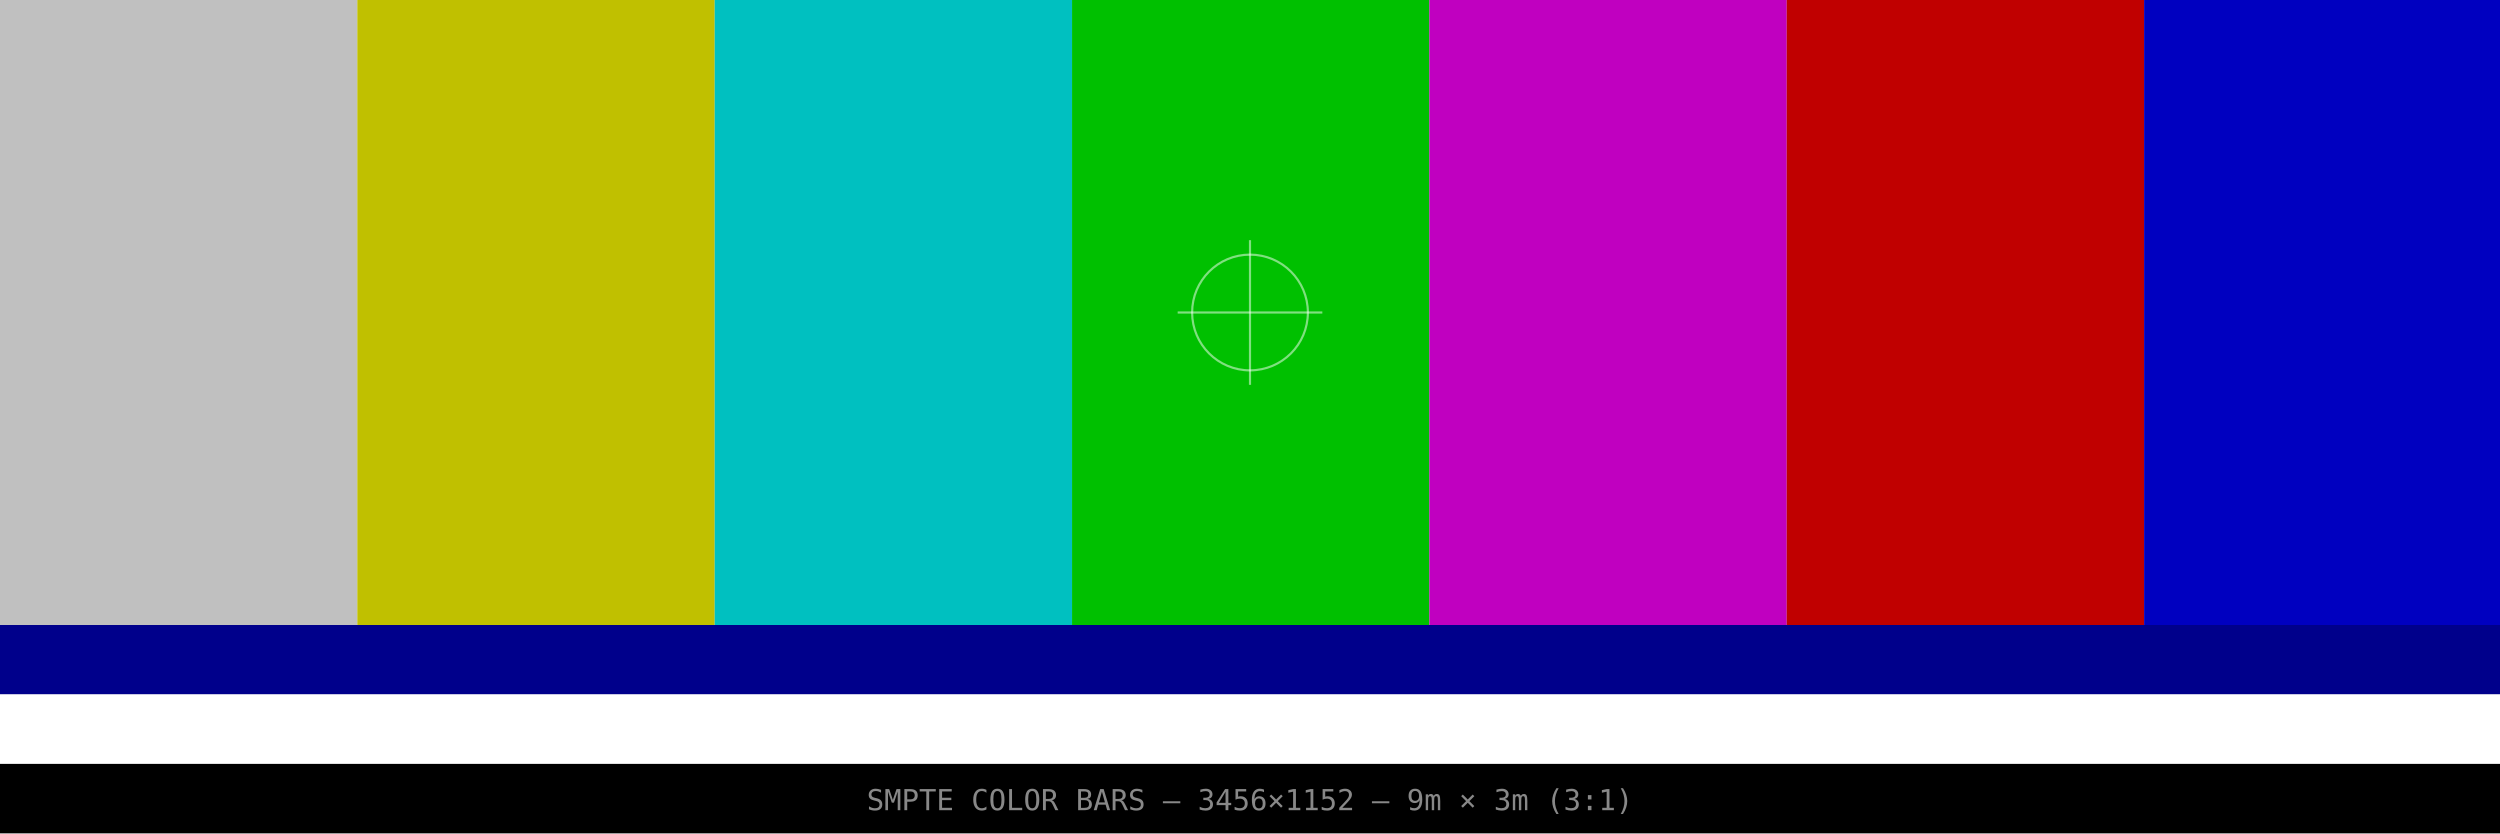
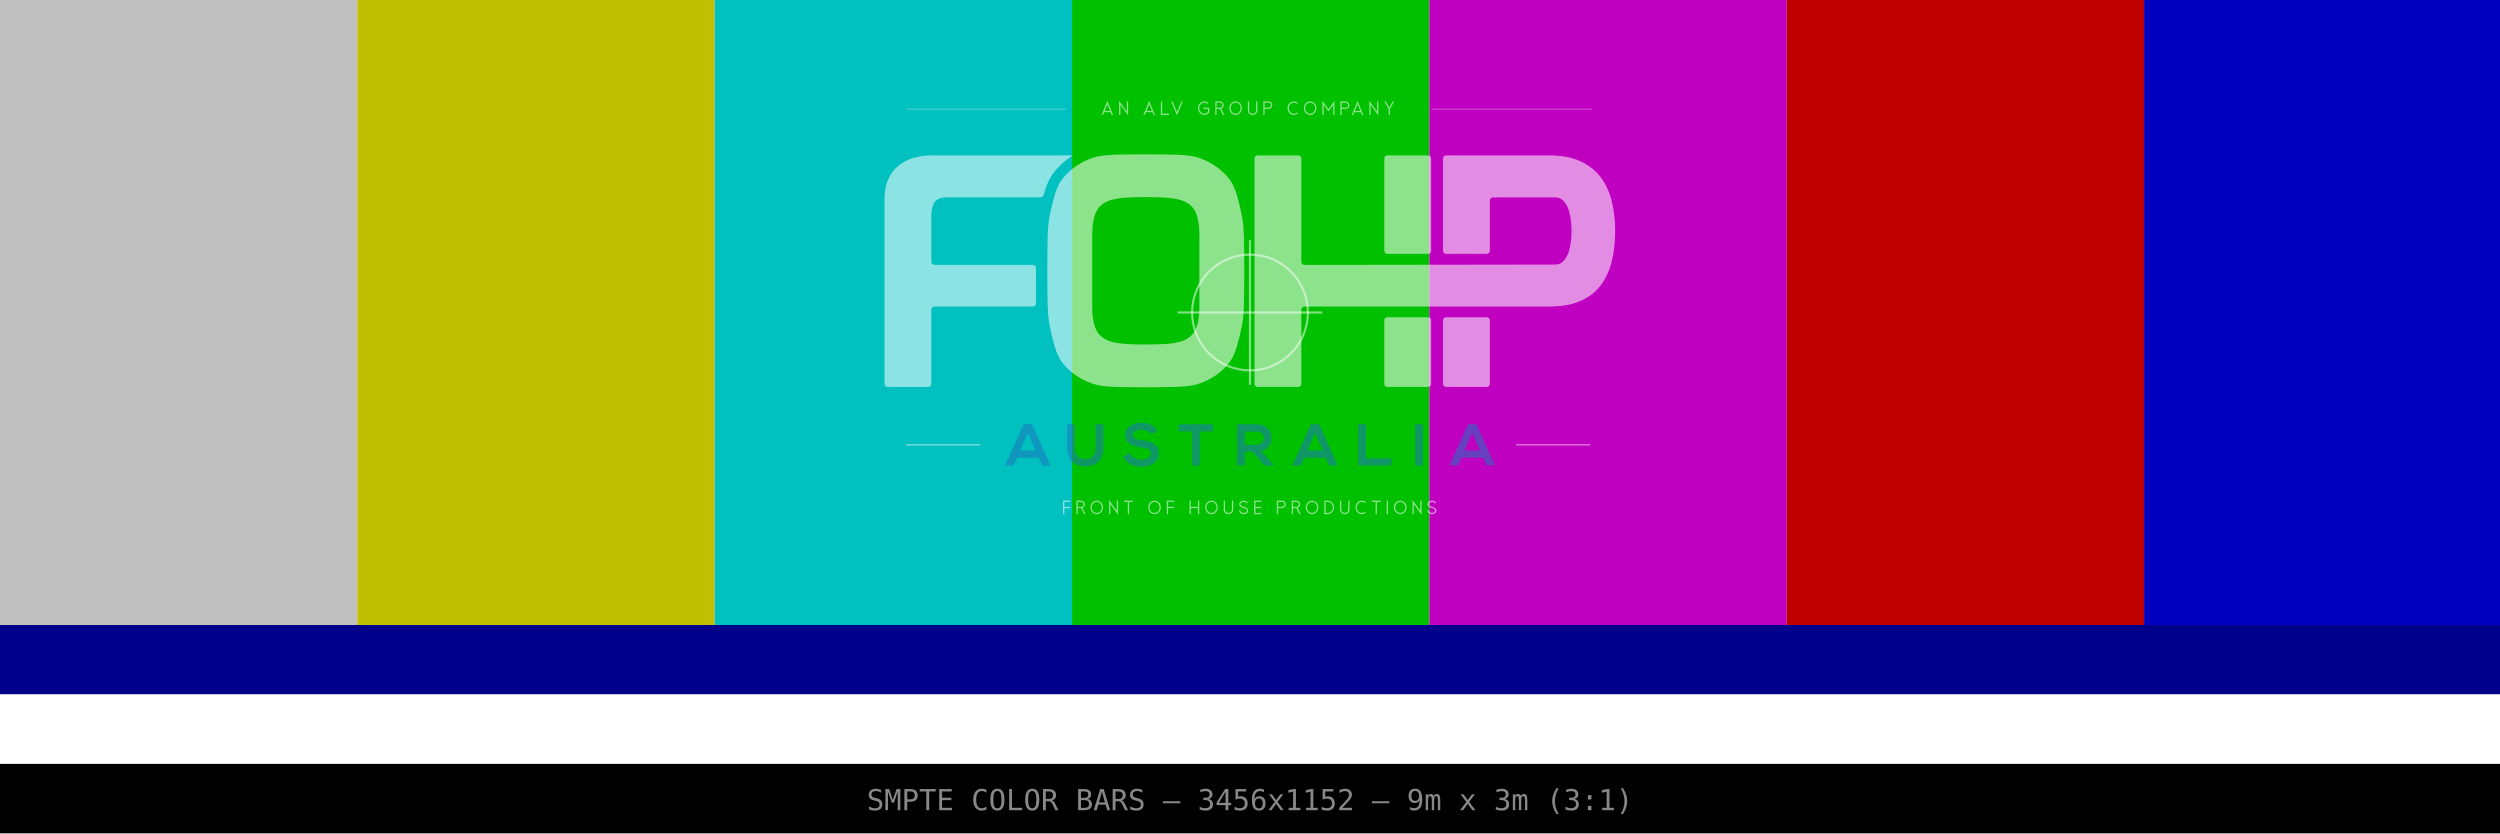
<svg xmlns="http://www.w3.org/2000/svg" viewBox="0 0 3456 1152" width="3456" height="1152">
  <rect x="0" y="0" width="494" height="864" fill="#c0c0c0" />
  <rect x="494" y="0" width="494" height="864" fill="#c0c000" />
  <rect x="988" y="0" width="494" height="864" fill="#00c0c0" />
  <rect x="1482" y="0" width="494" height="864" fill="#00c000" />
  <rect x="1976" y="0" width="494" height="864" fill="#c000c0" />
  <rect x="2470" y="0" width="494" height="864" fill="#c00000" />
  <rect x="2964" y="0" width="492" height="864" fill="#0000c0" />
  <rect x="0" y="864" width="3456" height="96" fill="#00008b" />
  <rect x="0" y="960" width="3456" height="96" fill="#ffffff" />
  <rect x="0" y="1056" width="3456" height="96" fill="#000000" />
+   <svg x="728" y="0" width="2000" height="864" viewBox="0 0 1920 1080" overflow="visible" opacity="0.55">
+     <defs>
+       <style>.lt1{fill:#fff;}.lt2,.lt3{fill:#1b75bb;}.lt3,.lt4,.lt5{stroke:#fff;stroke-miterlimit:10;}.lt3,.lt4{stroke-width:2px;}.lt4,.lt5{fill:none;}</style>
+     </defs>
+     <rect class="lt1" x="1192.13" y="268.52" width="80.92" height="170.17" rx="5.31" />
+     <rect class="lt1" x="1192.13" y="548.18" width="80.92" height="120.46" rx="5.31" />
+     <rect class="lt1" x="1293.56" y="548.18" width="80.92" height="120.46" rx="5.31" />
+     <path class="lt1" d="M409.32,268.52a104.84,104.84,0,0,0-32.09,4.74,74.48,74.48,0,0,0-25.67,13.95,63.11,63.11,0,0,0-17,23.16q-6.15,14-6.14,32.93v320a5.31,5.31,0,0,0,5.31,5.31H404a5.31,5.31,0,0,0,5.31-5.31V535a5.3,5.3,0,0,1,5.3-5.31H584.87a5.31,5.31,0,0,0,5.31-5.31V463a5.31,5.31,0,0,0-5.31-5.31H414.62a5.3,5.3,0,0,1-5.3-5.31v-80.1q0-15.07,5.86-23.16t20.92-8.09H598.24a5.31,5.31,0,0,0,5.12-3.94q.76-2.78,1.54-5.45c3.81-13.14,9.13-24.31,15.79-33.2l.07-.09.07-.1a125.83,125.83,0,0,1,31.32-28.56c.64-.42,1.3-.81,2-1.21Z" />
+     <path class="lt1" d="M946.36,561.59q2.67-14.46,3.21-37.47t.54-54.58v-3.21q0-31.57-.54-54.59t-3.21-37.46q-4.29-20.86-9.09-37.46t-12.85-27.29a106.66,106.66,0,0,0-26.76-24.35,107.76,107.76,0,0,0-34.25-14.72q-12.84-2.67-33.71-3.21t-49.77-.54q-28.89,0-49.77.54t-33.71,3.21a107.66,107.66,0,0,0-34.25,14.72,106.49,106.49,0,0,0-26.76,24.35q-8,10.71-12.84,27.29t-9.1,37.46q-2.68,14.45-3.21,37.46t-.54,54.59v3.21q0,31.59.54,54.58t3.21,37.47q4.28,20.86,9.1,37.46t12.84,27.29a106.49,106.49,0,0,0,26.76,24.35,107.89,107.89,0,0,0,34.25,14.72q12.84,2.67,33.71,3.21t49.77.53q28.91,0,49.77-.53t33.71-3.21a108,108,0,0,0,34.25-14.72,106.66,106.66,0,0,0,26.76-24.35q8-10.7,12.85-27.29T946.36,561.59Zm-73.85-32.11q0,28.37-8,42.54t-27.3,19a137.67,137.67,0,0,1-25.69,3.48q-15,.79-31.57.8t-31.57-.8A137.43,137.43,0,0,1,722.67,591q-19.26-4.82-27.29-19t-8-42.54V406.39q0-28.35,8-42.54t27.29-19a137.43,137.43,0,0,1,25.69-3.48q15-.8,31.57-.8t31.57.8a137.67,137.67,0,0,1,25.69,3.48q19.27,4.81,27.3,19t8,42.54Z" />
+     <path class="lt1" d="M1584.86,346.65q-6.15-24-19.53-41.3t-35.16-27.06q-21.76-9.77-53-9.77H1298.87a5.31,5.31,0,0,0-5.31,5.31V433.38a5.31,5.31,0,0,0,5.31,5.31h70.3a5.31,5.31,0,0,0,5.31-5.31v-87a5.3,5.3,0,0,1,5.3-5.31h106.86q10,0,15.91,7a45.29,45.29,0,0,1,8.65,16.47,98,98,0,0,1,3.63,19.25q.83,9.76.83,15.35t-.83,15.34a97.55,97.55,0,0,1-3.63,19.25,45.2,45.2,0,0,1-8.65,16.47q-5.86,7-15.91,7l-432.62.58a5.3,5.3,0,0,1-5.31-5.31V273.83a5.31,5.31,0,0,0-5.31-5.31H973.1a5.31,5.31,0,0,0-5.31,5.31V663.34a5.31,5.31,0,0,0,5.31,5.31h70.3a5.31,5.31,0,0,0,5.31-5.31V535a5.3,5.3,0,0,1,5.3-5.31h423.15q31.24,0,53-9.21T1565.33,494q13.39-17.28,19.53-41.29t6.14-53.57A211.49,211.49,0,0,0,1584.86,346.65Z" />
+     <path class="lt2" d="M1000.8,804.35h-16l-20.75-23.79H951.18v23.79H937.76V733.08c11.28,0,22.57.1,33.86.1,16.77.1,25.62,11.28,25.62,23.59,0,9.76-4.47,19.62-18,22.37l21.56,24.3Zm-49.62-58.67v22.78h20.44c8.54,0,12.2-5.69,12.2-11.39s-3.76-11.39-12.2-11.39Z" />
+     <path class="lt2" d="M859.72,745.38H837.15v-12.2h58.56v12.2H873.14v59H859.72Z" />
+     <path class="lt2" d="M1245.36,804.35V733.18h13.32v71.17Z" />
+     <path class="lt2" d="M789.26,750.36c-2.44-4.07-9.15-7.93-16.88-7.93-10,0-14.75,4.17-14.75,9.46,0,6.2,7.32,7.93,15.86,8.94,14.85,1.83,28.68,5.7,28.68,22.68,0,15.86-14,22.67-29.9,22.67-14.53,0-25.72-4.47-31-17.49l11.19-5.79c3.15,7.83,11.39,11.29,20,11.29,8.44,0,16.37-3,16.37-10.68,0-6.71-7-9.46-16.47-10.47-14.54-1.73-28-5.6-28-21.56,0-14.64,14.44-20.64,27.56-20.74,11.08,0,22.57,3.15,28,14.13Z" />
+     <path class="lt2" d="M594.68,790.93H557.47l-6.1,13.42H536.82l31.93-71.17h14.64l31.93,71.17H600.68Zm-18.61-42.8-13.22,30.29h26.44Z" />
+     <path class="lt2" d="M706.43,733.28v40.77c0,21.05-12.91,31.83-30.81,31.83-17.08,0-31.62-10.37-31.62-31.83V733.28h13.32v40.77c0,12.81,7.32,19.63,18.41,19.63s17.38-7.43,17.38-19.63V733.28Z" />
+     <path class="lt2" d="M1091.08,790.93h-37.22l-6.1,13.42h-14.54l31.93-71.17h14.64l31.93,71.17h-14.65Zm-18.61-42.8-13.22,30.29h26.44Z" />
+     <path class="lt2" d="M1147.1,792.15v-59h13.43v59H1204v12.2l-56.93-.11" />
+     <path class="lt2" d="M1362.66,790.93h-37.22l-6.1,13.42H1304.8l31.92-71.17h14.65l31.92,71.17h-14.64Zm-18.61-42.8-13.22,30.29h26.43Z" />
+     <line class="lt3" x1="493.96" y1="768.68" x2="365.37" y2="768.68" />
+     <line class="lt4" x1="1548.14" y1="768.68" x2="1419.55" y2="768.68" />
+     <path class="lt1" d="M723.52,198.68h-2.44l-2-4.79H707.93l-2,4.79h-2.45l10-24.24Zm-14.66-7h9.32l-4.66-11.32Z" />
+     <path class="lt1" d="M749.4,175.21v24.46L736,181.16v17.52h-2.25V174.21l13.37,18.52V175.21Z" />
+     <path class="lt1" d="M795.72,198.68h-2.44l-2-4.79H780.13l-2,4.79h-2.44l10-24.24Zm-14.66-7h9.33l-4.66-11.32Z" />
+     <path class="lt1" d="M808.23,175.21v21.22H820v2.25H806V175.21Z" />
+     <path class="lt1" d="M826.3,175.21l7.55,18.36,7.56-18.36h2.44l-10,24.24-10-24.24Z" />
+     <path class="lt1" d="M887.67,177.59l.38.29-1.45,1.73-.35-.29a8.13,8.13,0,0,0-11.28.9,10.15,10.15,0,0,0,0,13.43,8,8,0,0,0,6.14,2.78,7.73,7.73,0,0,0,3.45-.81,8.62,8.62,0,0,0,2.91-2.28v-5.11h-8V186h10.25v8.13l-.09.16a11.14,11.14,0,0,1-3.8,3.23,10,10,0,0,1-4.72,1.18,10.24,10.24,0,0,1-5.52-1.58,11.19,11.19,0,0,1-4-4.27,12.75,12.75,0,0,1,0-11.77,11.22,11.22,0,0,1,4-4.28,10.34,10.34,0,0,1,12.08.81Z" />
+     <path class="lt1" d="M908.11,175.21a6.23,6.23,0,0,1,4.57,1.91,6.56,6.56,0,0,1,.67,8.42,6.2,6.2,0,0,1-3.18,2.34l5.69,10.8h-2.57l-5.47-10.45h-5.56v10.45H900V175.21ZM902.26,186h5.14l1.39-.07a4.14,4.14,0,0,0,2.52-1.43,4,4,0,0,0,1-2.75,4.15,4.15,0,0,0-1.24-3,4,4,0,0,0-3-1.25h-5.85Z" />
+     <path class="lt1" d="M944.57,181.06a12.75,12.75,0,0,1,0,11.77,11.19,11.19,0,0,1-4,4.27,10.36,10.36,0,0,1-11,0,11.19,11.19,0,0,1-4-4.27,12.75,12.75,0,0,1,0-11.77,11.22,11.22,0,0,1,4-4.28,10.42,10.42,0,0,1,11,0A11.22,11.22,0,0,1,944.57,181.06Zm-18.13,5.88a9.53,9.53,0,0,0,2.54,6.72,8.15,8.15,0,0,0,12.24,0,10.16,10.16,0,0,0,0-13.44,8.17,8.17,0,0,0-12.24,0A9.57,9.57,0,0,0,926.44,186.94Z" />
+     <path class="lt1" d="M958.55,175.21v15.85a4.91,4.91,0,0,0,1.75,3.77,6,6,0,0,0,4.23,1.6,6,6,0,0,0,4.21-1.6,5,5,0,0,0,1.74-3.84V175.21h2.25V191a7.13,7.13,0,0,1-2.41,5.41,8.64,8.64,0,0,1-11.61,0A7.13,7.13,0,0,1,956.3,191V175.21Z" />
+     <path class="lt1" d="M992.05,175.21h0a6.23,6.23,0,0,1,4.57,1.91,6.54,6.54,0,0,1,0,9.2,6.23,6.23,0,0,1-4.57,1.91h-6.82v10.45H983V175.21ZM985.26,186h6.82a4,4,0,0,0,3-1.26,4.08,4.08,0,0,0,1.24-3,4.15,4.15,0,0,0-1.24-3,4.06,4.06,0,0,0-3-1.25h-6.79Z" />
+     <path class="lt1" d="M1042.36,177.59l.38.29-1.44,1.73-.36-.29a8.13,8.13,0,0,0-11.28.9,10.16,10.16,0,0,0,0,13.44,8.1,8.1,0,0,0,11.28.9l.36-.29,1.44,1.71-.38.32a10.3,10.3,0,0,1-12.07.8,11,11,0,0,1-4-4.27,12.67,12.67,0,0,1,0-11.77,11.06,11.06,0,0,1,4-4.28,10.33,10.33,0,0,1,12.07.81Z" />
+     <path class="lt1" d="M1073.38,181.06a12.67,12.67,0,0,1,0,11.77,11.11,11.11,0,0,1-4,4.27,10.35,10.35,0,0,1-11,0,11,11,0,0,1-4-4.27,12.67,12.67,0,0,1,0-11.77,11.06,11.06,0,0,1,4-4.28,10.4,10.4,0,0,1,11,0A11.14,11.14,0,0,1,1073.38,181.06Zm-18.13,5.88a9.58,9.58,0,0,0,2.54,6.72,8.16,8.16,0,0,0,12.25,0,10.16,10.16,0,0,0,0-13.44,8.18,8.18,0,0,0-12.25,0A9.61,9.61,0,0,0,1055.25,186.94Z" />
+     <path class="lt1" d="M1095.53,188.65,1106,174.21v24.47h-2.25V181.16l-8.17,11.31-8.17-11.31v17.52h-2.25V174.21Z" />
+     <path class="lt1" d="M1125.27,175.21h0a6.19,6.19,0,0,1,4.56,1.91,6.52,6.52,0,0,1,0,9.2,6.19,6.19,0,0,1-4.56,1.91h-6.82v10.45h-2.25V175.21ZM1118.48,186h6.82a4,4,0,0,0,3-1.26,4.08,4.08,0,0,0,1.24-3,4.15,4.15,0,0,0-1.24-3,4.06,4.06,0,0,0-3-1.25h-6.79Z" />
+     <path class="lt1" d="M1155.9,198.68h-2.44l-2-4.79h-11.19l-2,4.79h-2.44l10-24.24Zm-14.66-7h9.33l-4.66-11.32Z" />
+     <path class="lt1" d="M1181.78,175.21v24.46l-13.37-18.51v17.52h-2.25V174.21l13.37,18.52V175.21Z" />
+     <path class="lt1" d="M1194.61,175.21l6,10.64,6-10.64h2.61l-7.49,13.24v10.23h-2.25V188.45L1192,175.21Z" />
+     <path class="lt1" d="M649.79,865.06v2.25H639.18v8.52h10.61v2.25H639.18v10.45h-2.25V865.06Z" />
+     <path class="lt1" d="M668.17,865.06a6.2,6.2,0,0,1,4.57,1.92,6.53,6.53,0,0,1,.67,8.42,6.24,6.24,0,0,1-3.18,2.33l5.69,10.8h-2.57l-5.47-10.45h-5.56v10.45h-2.25V865.06Zm-5.85,10.77h5.15l1.38-.06a4.14,4.14,0,0,0,2.52-1.43,4.06,4.06,0,0,0,1-2.75,4.15,4.15,0,0,0-1.24-3,4,4,0,0,0-3-1.26h-5.85Z" />
+     <path class="lt1" d="M704.63,870.91a12.67,12.67,0,0,1,0,11.77,11.14,11.14,0,0,1-4,4.28,10.42,10.42,0,0,1-11,0,11.22,11.22,0,0,1-4-4.28,12.75,12.75,0,0,1,0-11.77,11.19,11.19,0,0,1,4-4.27,10.36,10.36,0,0,1,11,0A11.11,11.11,0,0,1,704.63,870.91ZM686.5,876.8a9.57,9.57,0,0,0,2.54,6.72,8.18,8.18,0,0,0,12.25,0,10.16,10.16,0,0,0,0-13.44,8.16,8.16,0,0,0-12.25,0A9.53,9.53,0,0,0,686.5,876.8Z" />
+     <path class="lt1" d="M732,865.06v24.47L718.61,871v17.52h-2.25V864.07l13.38,18.51V865.06Z" />
+     <path class="lt1" d="M757.77,865.06v2.25h-6.65v21.22h-2.26V867.31h-6.62v-2.25Z" />
+     <path class="lt1" d="M804.48,870.91a12.67,12.67,0,0,1,0,11.77,11.22,11.22,0,0,1-4,4.28,10.42,10.42,0,0,1-11,0,11.22,11.22,0,0,1-4-4.28,12.75,12.75,0,0,1,0-11.77,11.19,11.19,0,0,1,4-4.27,10.36,10.36,0,0,1,11,0A11.19,11.19,0,0,1,804.48,870.91Zm-18.13,5.89a9.57,9.57,0,0,0,2.54,6.72,8.18,8.18,0,0,0,12.25,0,10.16,10.16,0,0,0,0-13.44,8.16,8.16,0,0,0-12.25,0A9.53,9.53,0,0,0,786.35,876.8Z" />
+     <path class="lt1" d="M829.07,865.06v2.25H818.46v8.52h10.61v2.25H818.46v10.45h-2.25V865.06Z" />
+     <path class="lt1" d="M857.68,865.06v10.77H870V865.06h2.25v23.47H870V878.08H857.68v10.45h-2.25V865.06Z" />
+     <path class="lt1" d="M902.88,870.91a12.67,12.67,0,0,1,0,11.77,11.14,11.14,0,0,1-4,4.28,10.4,10.4,0,0,1-11,0,11.06,11.06,0,0,1-4-4.28,12.67,12.67,0,0,1,0-11.77,11,11,0,0,1,4-4.27,10.35,10.35,0,0,1,11,0A11.11,11.11,0,0,1,902.88,870.91Zm-18.13,5.89a9.61,9.61,0,0,0,2.54,6.72,8.18,8.18,0,0,0,12.25,0,10.16,10.16,0,0,0,0-13.44,8.16,8.16,0,0,0-12.25,0A9.58,9.58,0,0,0,884.75,876.8Z" />
+     <path class="lt1" d="M916.87,865.06v15.85a4.93,4.93,0,0,0,1.75,3.78,6.4,6.4,0,0,0,8.44,0,5,5,0,0,0,1.73-3.84V865.06H931v15.82a7.11,7.11,0,0,1-2.41,5.42,8.66,8.66,0,0,1-11.6,0,7.15,7.15,0,0,1-2.41-5.45V865.06Z" />
+     <path class="lt1" d="M953.08,865.93a6.82,6.82,0,0,1,2.81,2.35l.26.38-1.8,1.35-.29-.45a4.62,4.62,0,0,0-2-1.62,7,7,0,0,0-3-.63,6.38,6.38,0,0,0-3.91,1.19,3.44,3.44,0,0,0-1.59,2.77,3.05,3.05,0,0,0,.76,2,5.13,5.13,0,0,0,2.1,1.48c.32.13.73.27,1.22.42,1.18.38,1.85.61,2,.67s.41.15.74.26l.67.22,1.38.49a7.46,7.46,0,0,1,3.2,2.26,5.12,5.12,0,0,1,1.21,3.3,5.42,5.42,0,0,1-2.3,4.42,9.28,9.28,0,0,1-10.93,0,5.42,5.42,0,0,1-2.3-4.42v-.49h2.25v.49a3.41,3.41,0,0,0,1.59,2.76,7.07,7.07,0,0,0,7.85,0,3.41,3.41,0,0,0,1.59-2.76,3.11,3.11,0,0,0-.71-1.92,4.92,4.92,0,0,0-2-1.46l-1.45-.51-1.25-.42-2.09-.71-1.16-.38a7.61,7.61,0,0,1-3.36-2.27,5.16,5.16,0,0,1-1.27-3.39,5.41,5.41,0,0,1,2.3-4.42,8.62,8.62,0,0,1,5.45-1.79A9.12,9.12,0,0,1,953.08,865.93Z" />
+     <path class="lt1" d="M980,865.06v2.25H969.36v8.52H980v2.25H969.36v8.2H980v2.25H967.11V865.06Z" />
+     <path class="lt1" d="M1015.37,865.06h0A6.17,6.17,0,0,1,1020,867a6.51,6.51,0,0,1,0,9.19,6.16,6.16,0,0,1-4.56,1.91h-6.82v10.45h-2.25V865.06Zm-6.79,10.77h6.82a4,4,0,0,0,3-1.25,4.26,4.26,0,0,0,0-6,4,4,0,0,0-3-1.26h-6.79Z" />
+     <path class="lt1" d="M1040.22,865.06a6.18,6.18,0,0,1,4.56,1.92,6.32,6.32,0,0,1,1.9,4.61,6.39,6.39,0,0,1-1.22,3.81,6.31,6.31,0,0,1-3.19,2.33l5.69,10.8h-2.57l-5.46-10.45h-5.57v10.45h-2.25V865.06Zm-5.86,10.77h5.15l1.38-.06a4.14,4.14,0,0,0,2.52-1.43,4.06,4.06,0,0,0,1-2.75,4.15,4.15,0,0,0-1.24-3,4,4,0,0,0-3-1.26h-5.86Z" />
+     <path class="lt1" d="M1076.67,870.91a12.67,12.67,0,0,1,0,11.77,11.14,11.14,0,0,1-4,4.28,10.4,10.4,0,0,1-11,0,11.06,11.06,0,0,1-4-4.28,12.67,12.67,0,0,1,0-11.77,11,11,0,0,1,4-4.27,10.35,10.35,0,0,1,11,0A11.11,11.11,0,0,1,1076.67,870.91Zm-18.13,5.89a9.61,9.61,0,0,0,2.54,6.72,8.18,8.18,0,0,0,12.25,0,10.16,10.16,0,0,0,0-13.44,8.16,8.16,0,0,0-12.25,0A9.58,9.58,0,0,0,1058.54,876.8Z" />
+     <path class="lt1" d="M1094.32,865.06h.06a10.05,10.05,0,0,1,5.5,1.59,11.38,11.38,0,0,1,3.95,4.28,12.55,12.55,0,0,1,0,11.73,11.52,11.52,0,0,1-4,4.28,10,10,0,0,1-5.47,1.59h-6V865.06Zm-3.67,21.22h3.83a8.07,8.07,0,0,0,6-2.83,9.51,9.51,0,0,0,2.51-6.65,9.62,9.62,0,0,0-2.54-6.71,8,8,0,0,0-6.11-2.78h-3.73Z" />
+     <path class="lt1" d="M1117.79,865.06v15.85a4.93,4.93,0,0,0,1.75,3.78,6.08,6.08,0,0,0,4.23,1.59,6,6,0,0,0,4.21-1.59,5,5,0,0,0,1.73-3.84V865.06H1132v15.82a7.11,7.11,0,0,1-2.41,5.42,8.66,8.66,0,0,1-11.6,0,7.15,7.15,0,0,1-2.41-5.45V865.06Z" />
+     <path class="lt1" d="M1159.74,867.44l.39.29-1.45,1.74-.35-.29a8.12,8.12,0,0,0-11.29.9,10.16,10.16,0,0,0,0,13.44,8.14,8.14,0,0,0,11.29.9l.35-.29,1.45,1.7-.39.32a10.33,10.33,0,0,1-12.07.81,11.14,11.14,0,0,1-4-4.28,12.67,12.67,0,0,1,0-11.77,11.11,11.11,0,0,1,4-4.27,10.3,10.3,0,0,1,12.07.8Z" />
+     <path class="lt1" d="M1185.91,865.06v2.25h-6.66v21.22H1177V867.31h-6.62v-2.25Z" />
+     <path class="lt1" d="M1198.41,865.06v23.47h-2.25V865.06Z" />
+     <path class="lt1" d="M1229.08,870.91a12.67,12.67,0,0,1,0,11.77,11.14,11.14,0,0,1-4,4.28,10.4,10.4,0,0,1-11,0,11.06,11.06,0,0,1-4-4.28,12.67,12.67,0,0,1,0-11.77,11,11,0,0,1,4-4.27,10.35,10.35,0,0,1,11,0A11.11,11.11,0,0,1,1229.08,870.91ZM1211,876.8a9.61,9.61,0,0,0,2.54,6.72,8.18,8.18,0,0,0,12.25,0,10.16,10.16,0,0,0,0-13.44,8.16,8.16,0,0,0-12.25,0A9.58,9.58,0,0,0,1211,876.8Z" />
+     <path class="lt1" d="M1256.44,865.06v24.47L1243.06,871v17.52h-2.25V864.07l13.38,18.51V865.06Z" />
+     <path class="lt1" d="M1278.44,865.93a6.92,6.92,0,0,1,2.82,2.35l.25.38-1.8,1.35-.29-.45a4.56,4.56,0,0,0-2-1.62,7,7,0,0,0-3-.63,6.35,6.35,0,0,0-3.9,1.19,3.42,3.42,0,0,0-1.6,2.77,3.11,3.11,0,0,0,.76,2,5.2,5.2,0,0,0,2.1,1.48c.33.13.73.27,1.23.42,1.18.38,1.84.61,2,.67s.42.15.74.26l.67.22,1.39.49A7.52,7.52,0,0,1,1281,879a5.16,5.16,0,0,1,1.2,3.3,5.42,5.42,0,0,1-2.3,4.42,9.28,9.28,0,0,1-10.93,0,5.42,5.42,0,0,1-2.3-4.42v-.49h2.25v.49a3.4,3.4,0,0,0,1.6,2.76,7.05,7.05,0,0,0,7.84,0,3.41,3.41,0,0,0,1.59-2.76,3.11,3.11,0,0,0-.71-1.92,4.85,4.85,0,0,0-2-1.46l-1.45-.51-1.25-.42-2.09-.71-1.16-.38a7.61,7.61,0,0,1-3.36-2.27,5.22,5.22,0,0,1-1.27-3.39,5.41,5.41,0,0,1,2.3-4.42,8.62,8.62,0,0,1,5.45-1.79A9.12,9.12,0,0,1,1278.44,865.93Z" />
+     <line class="lt5" x1="1274" y1="188.5" x2="1551" y2="188.5" />
+     <line class="lt5" x1="366" y1="188.5" x2="642" y2="188.5" />
+   </svg>
  <line x1="1728" y1="332" x2="1728" y2="532" stroke="white" stroke-width="3" opacity="0.5" />
  <line x1="1628" y1="432" x2="1828" y2="432" stroke="white" stroke-width="3" opacity="0.5" />
  <circle cx="1728" cy="432" r="80" fill="none" stroke="white" stroke-width="3" opacity="0.5" />
-   <text x="1728" y="1120" text-anchor="middle" font-family="monospace" font-size="40" fill="#888">SMPTE COLOR BARS — 3456×1152 — 9m × 3m (3:1)</text>
+   <text x="1728" y="1120" text-anchor="middle" font-family="monospace" font-size="40" fill="#888">SMPTE COLOR BARS — 3456x1152 — 9m x 3m (3:1)</text>
</svg>
